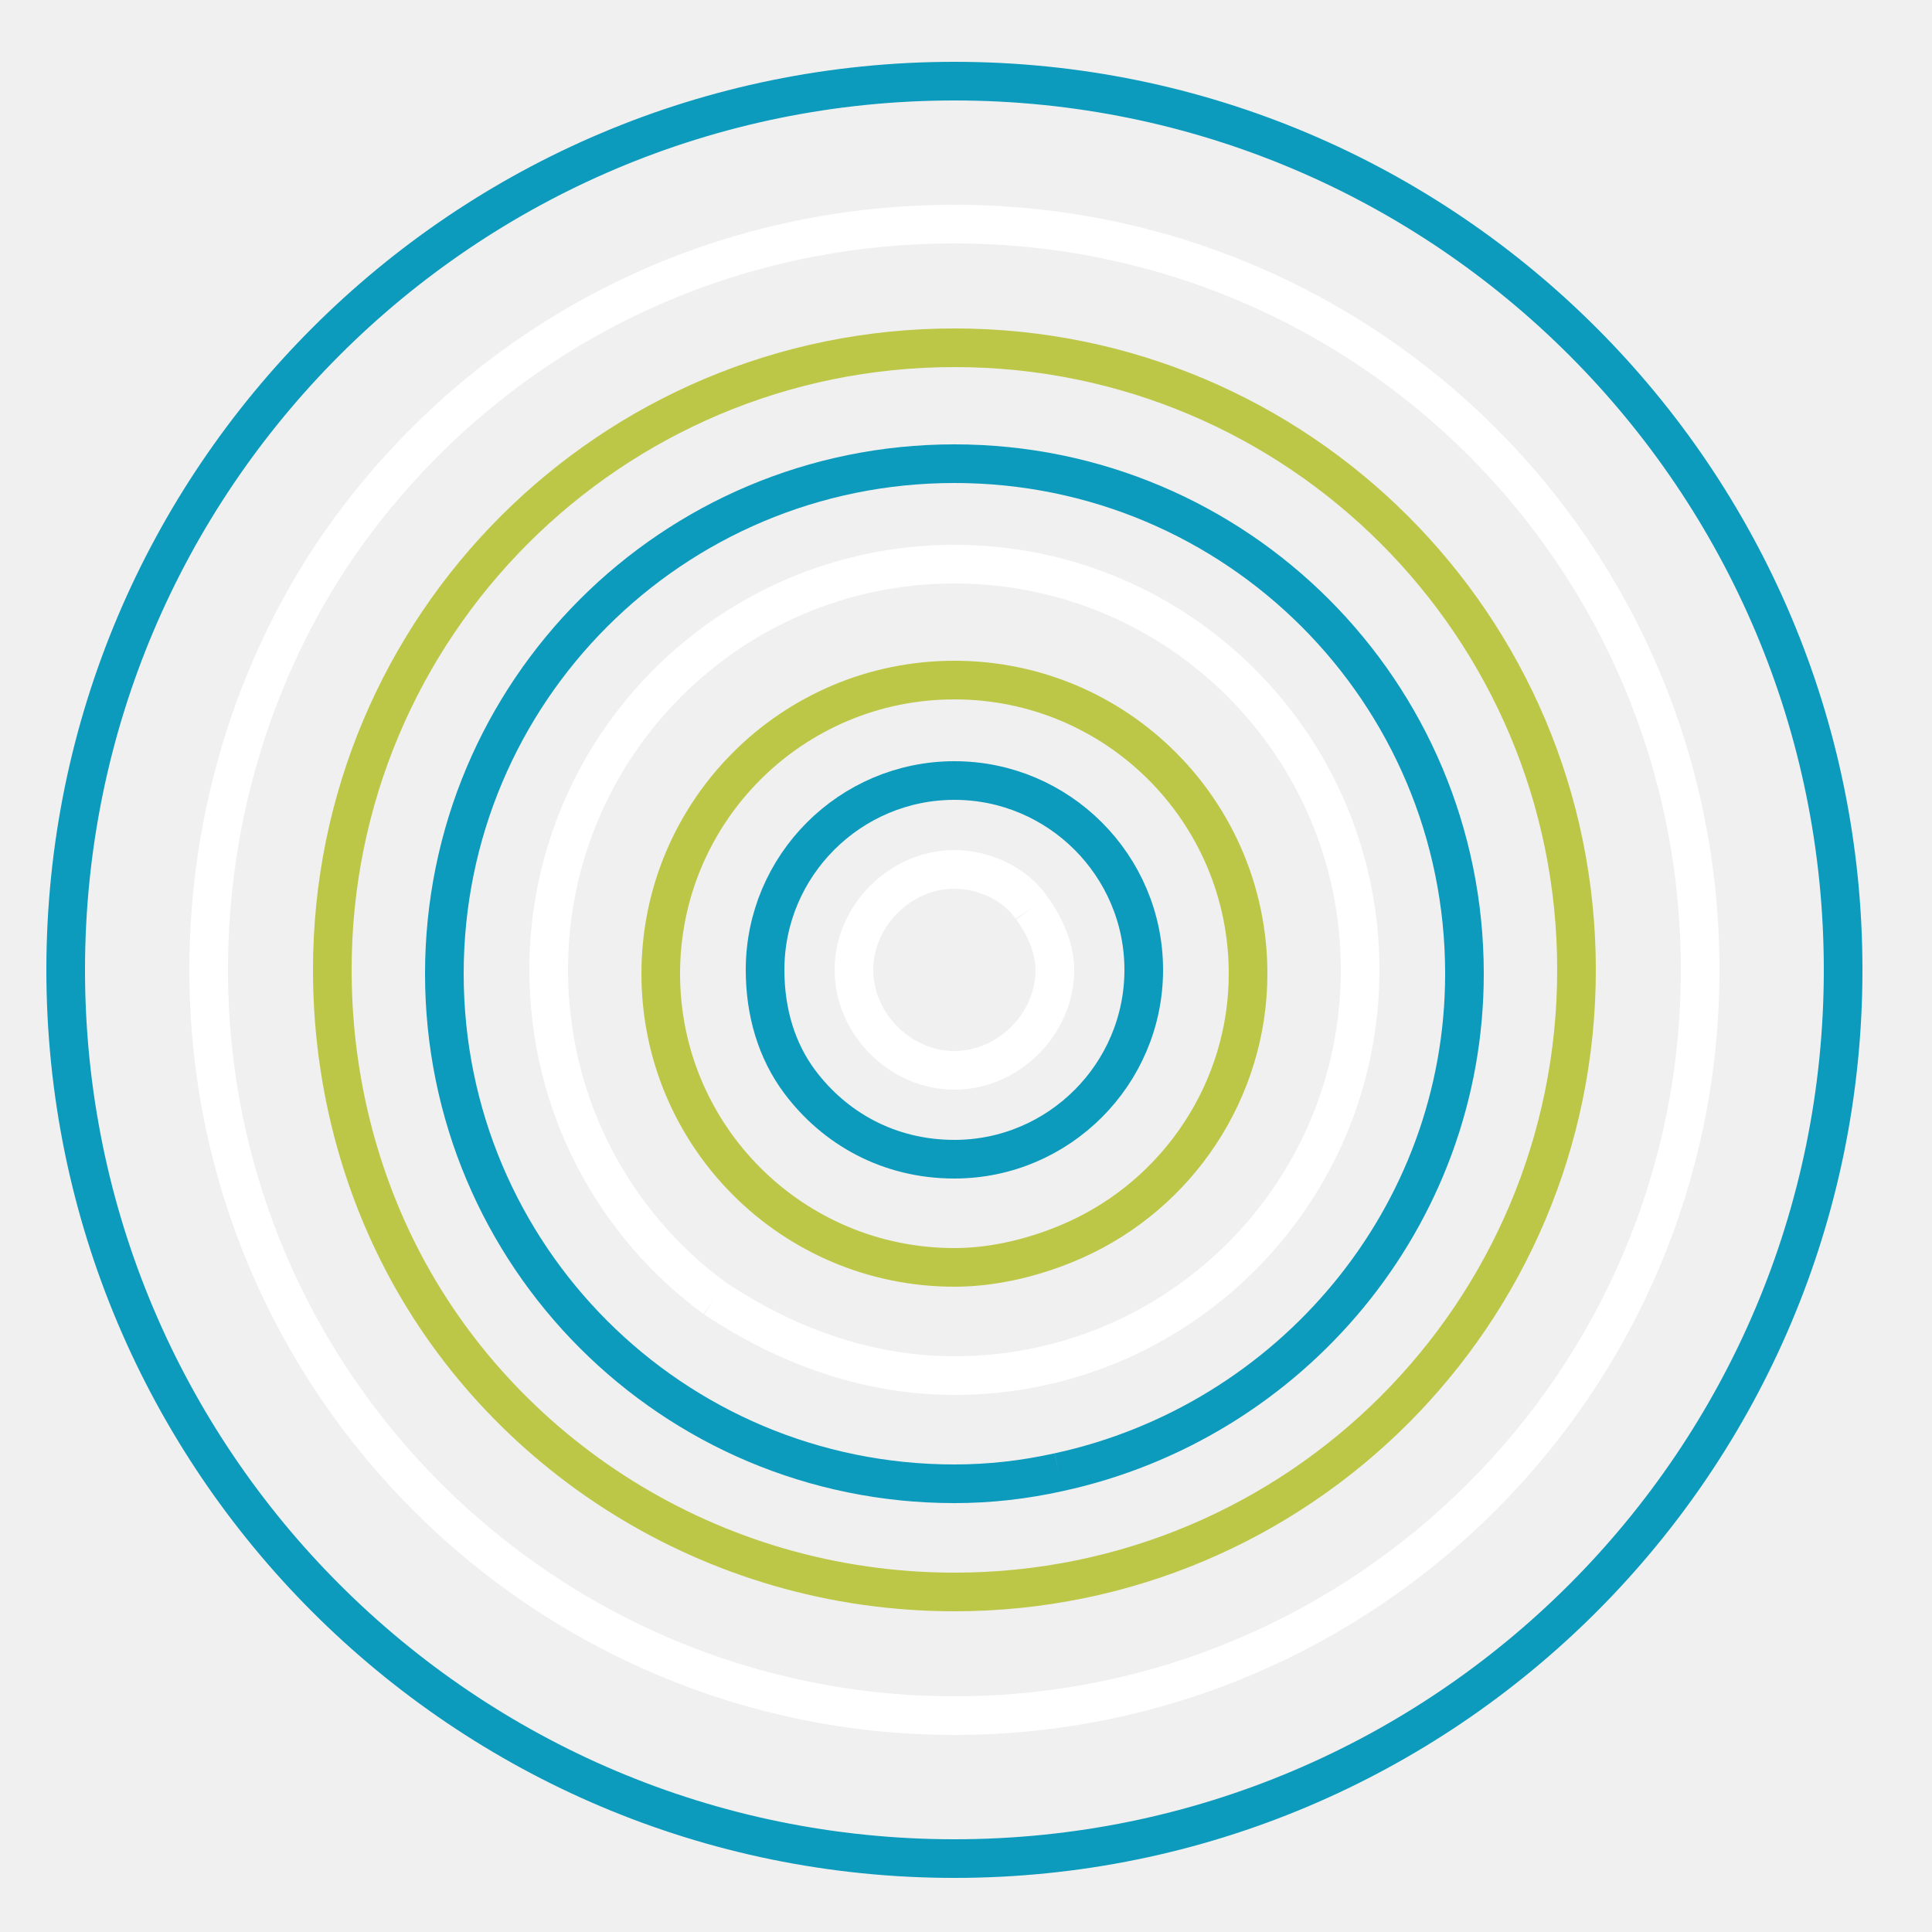
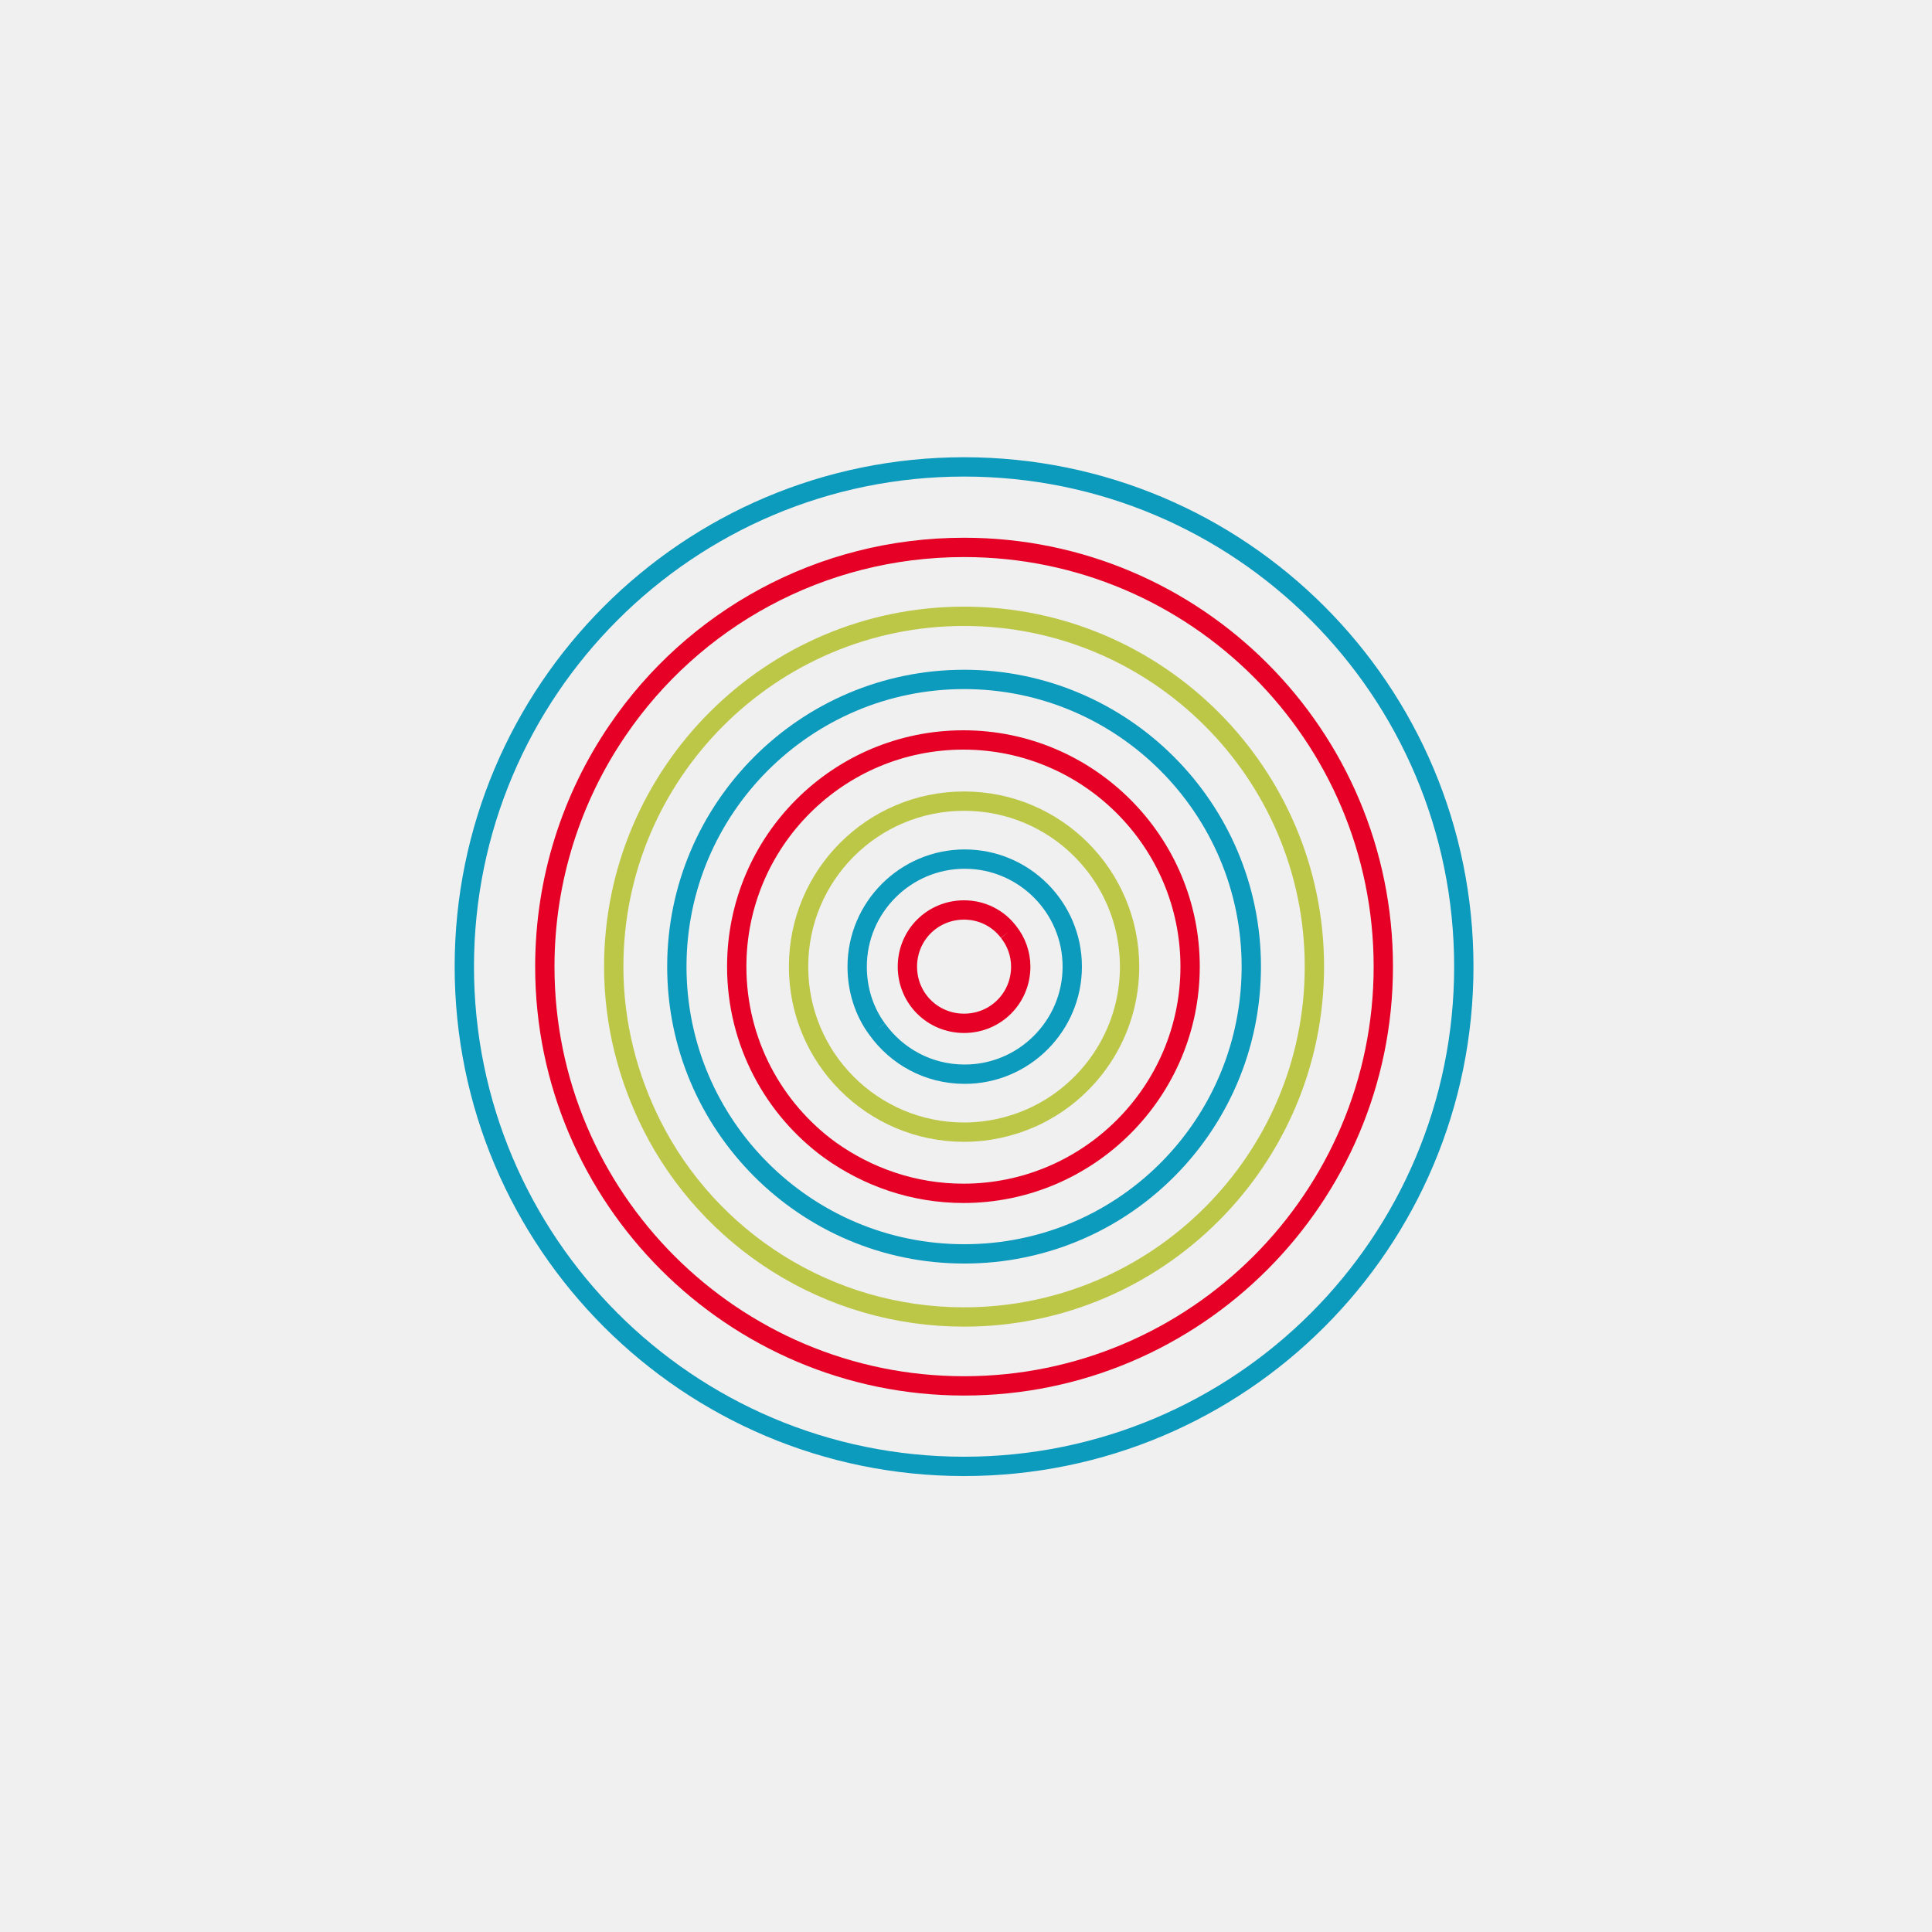
- <svg xmlns="http://www.w3.org/2000/svg" version="1.1" id="Layer_1" x="0px" y="0px" viewBox="0 0 50 50" enable-background="new 0 0 50 50" xml:space="preserve">
-   <path fill="none" stroke="#FFFFFF" stroke-miterlimit="10" d="M26.7,23.5c0.3,0.4,0.6,1,0.6,1.6c0,1.4-1.2,2.6-2.6,2.6  s-2.6-1.2-2.6-2.6s1.2-2.6,2.6-2.6C25.5,22.5,26.3,22.9,26.7,23.5" />
-   <path fill="none" stroke="#0C9ABD" stroke-miterlimit="10" d="M20.7,28c-0.6-0.8-0.9-1.8-0.9-2.9c0-2.7,2.2-4.9,4.9-4.9  s4.9,2.2,4.9,4.9S27.4,30,24.7,30C23,30,21.6,29.2,20.7,28" />
-   <path fill="none" stroke="#BDC747" stroke-miterlimit="10" d="M27.8,32.1c-0.9,0.4-2,0.7-3.1,0.7c-4.2,0-7.6-3.4-7.6-7.6  s3.4-7.6,7.6-7.6s7.6,3.4,7.6,7.6C32.3,28.2,30.5,30.9,27.8,32.1" />
-   <path fill="none" stroke="#FFFFFF" stroke-miterlimit="10" d="M18.5,33.6c-2.6-1.9-4.3-5-4.3-8.5c0-5.8,4.7-10.5,10.5-10.5  s10.5,4.7,10.5,10.5s-4.7,10.5-10.5,10.5C22.4,35.6,20.3,34.8,18.5,33.6" />
-   <path fill="none" stroke="#0C9ABD" stroke-miterlimit="10" d="M27.4,38.1c-0.9,0.2-1.8,0.3-2.7,0.3c-7.3,0-13.2-5.9-13.2-13.2  s5.9-13.2,13.2-13.2s13.2,5.9,13.2,13.2C37.9,31.5,33.4,36.8,27.4,38.1" />
-   <path fill="none" stroke="#BDC747" stroke-miterlimit="10" d="M10.3,32.4c-1.1-2.2-1.7-4.7-1.7-7.3c0-8.9,7.2-16.1,16.1-16.1  s16.1,7.2,16.1,16.1s-7.2,16.1-16.1,16.1C18.4,41.2,12.9,37.6,10.3,32.4" />
-   <path fill="none" stroke="#FFFFFF" stroke-miterlimit="10" d="M8.7,14.2c3.5-5.1,9.3-8.4,16-8.4C35.4,5.8,44,14.4,44,25.1  s-8.7,19.3-19.3,19.3S5.4,35.8,5.4,25.1C5.4,21.1,6.6,17.3,8.7,14.2" />
-   <path fill="none" stroke="#0C9ABD" stroke-miterlimit="10" d="M1.7,25.1c0-12.7,10.3-23,23-23s23,10.3,23,23s-10.3,23-23,23  S1.7,37.8,1.7,25.1" />
+ <svg xmlns="http://www.w3.org/2000/svg" version="1.1" id="Layer_1" x="0px" y="0px" viewBox="0 0 300 300" enable-background="new 0 0 300 300" xml:space="preserve">
+   <path fill="none" stroke="#E70025" stroke-width="3" stroke-miterlimit="10" d="M156.6,144.7c1.2,1.5,1.9,3.4,1.9,5.4  c0,4.9-3.9,8.8-8.8,8.8c-4.9,0-8.8-3.9-8.8-8.8c0-4.9,3.9-8.8,8.8-8.8C152.5,141.3,155,142.6,156.6,144.7" />
+   <path fill="none" stroke="#0C9ABD" stroke-width="3" stroke-miterlimit="10" d="M136.2,159.8c-2-2.7-3.1-6.1-3.1-9.7  c0-9.2,7.5-16.7,16.7-16.7c9.2,0,16.7,7.5,16.7,16.7c0,9.2-7.5,16.7-16.7,16.7C144.1,166.8,139.2,164,136.2,159.8" />
+   <path fill="none" stroke="#BDC747" stroke-width="3" stroke-miterlimit="10" d="M160.1,173.6c-3.2,1.4-6.7,2.2-10.4,2.2  c-14.2,0-25.7-11.5-25.7-25.7c0-14.2,11.5-25.7,25.7-25.7c14.2,0,25.7,11.5,25.7,25.7C175.4,160.6,169.1,169.6,160.1,173.6" />
+   <path fill="none" stroke="#E70025" stroke-width="3" stroke-miterlimit="10" d="M128.9,178.6c-8.8-6.4-14.5-16.8-14.5-28.5  c0-19.5,15.8-35.2,35.2-35.2s35.2,15.8,35.2,35.2s-15.8,35.2-35.2,35.2C141.9,185.3,134.8,182.8,128.9,178.6" />
+   <path fill="none" stroke="#0C9ABD" stroke-width="3" stroke-miterlimit="10" d="M158.7,193.8c-2.9,0.6-5.9,0.9-9,0.9  c-24.6,0-44.6-20-44.6-44.6s20-44.6,44.6-44.6s44.6,20,44.6,44.6C194.3,171.7,179,189.7,158.7,193.8" />
+   <path fill="none" stroke="#BDC747" stroke-width="3" stroke-miterlimit="10" d="M101.2,174.7c-3.7-7.4-5.9-15.7-5.9-24.6  c0-30,24.4-54.4,54.4-54.4s54.4,24.4,54.4,54.4s-24.4,54.4-54.4,54.4C128.5,204.5,110.1,192.4,101.2,174.7" />
+   <path fill="none" stroke="#E70025" stroke-width="3" stroke-miterlimit="10" d="M95.9,113.4C107.6,96.2,127.3,85,149.7,85  c36,0,65.1,29.2,65.1,65.1s-29.2,65.1-65.1,65.1s-65.1-29.2-65.1-65.1C84.6,136.5,88.8,123.8,95.9,113.4" />
+   <path fill="none" stroke="#0C9ABD" stroke-width="3" stroke-miterlimit="10" d="M72.1,150.1c0-42.8,34.7-77.6,77.6-77.6  s77.6,34.7,77.6,77.6s-34.7,77.6-77.6,77.6S72.1,192.9,72.1,150.1" />
</svg>
